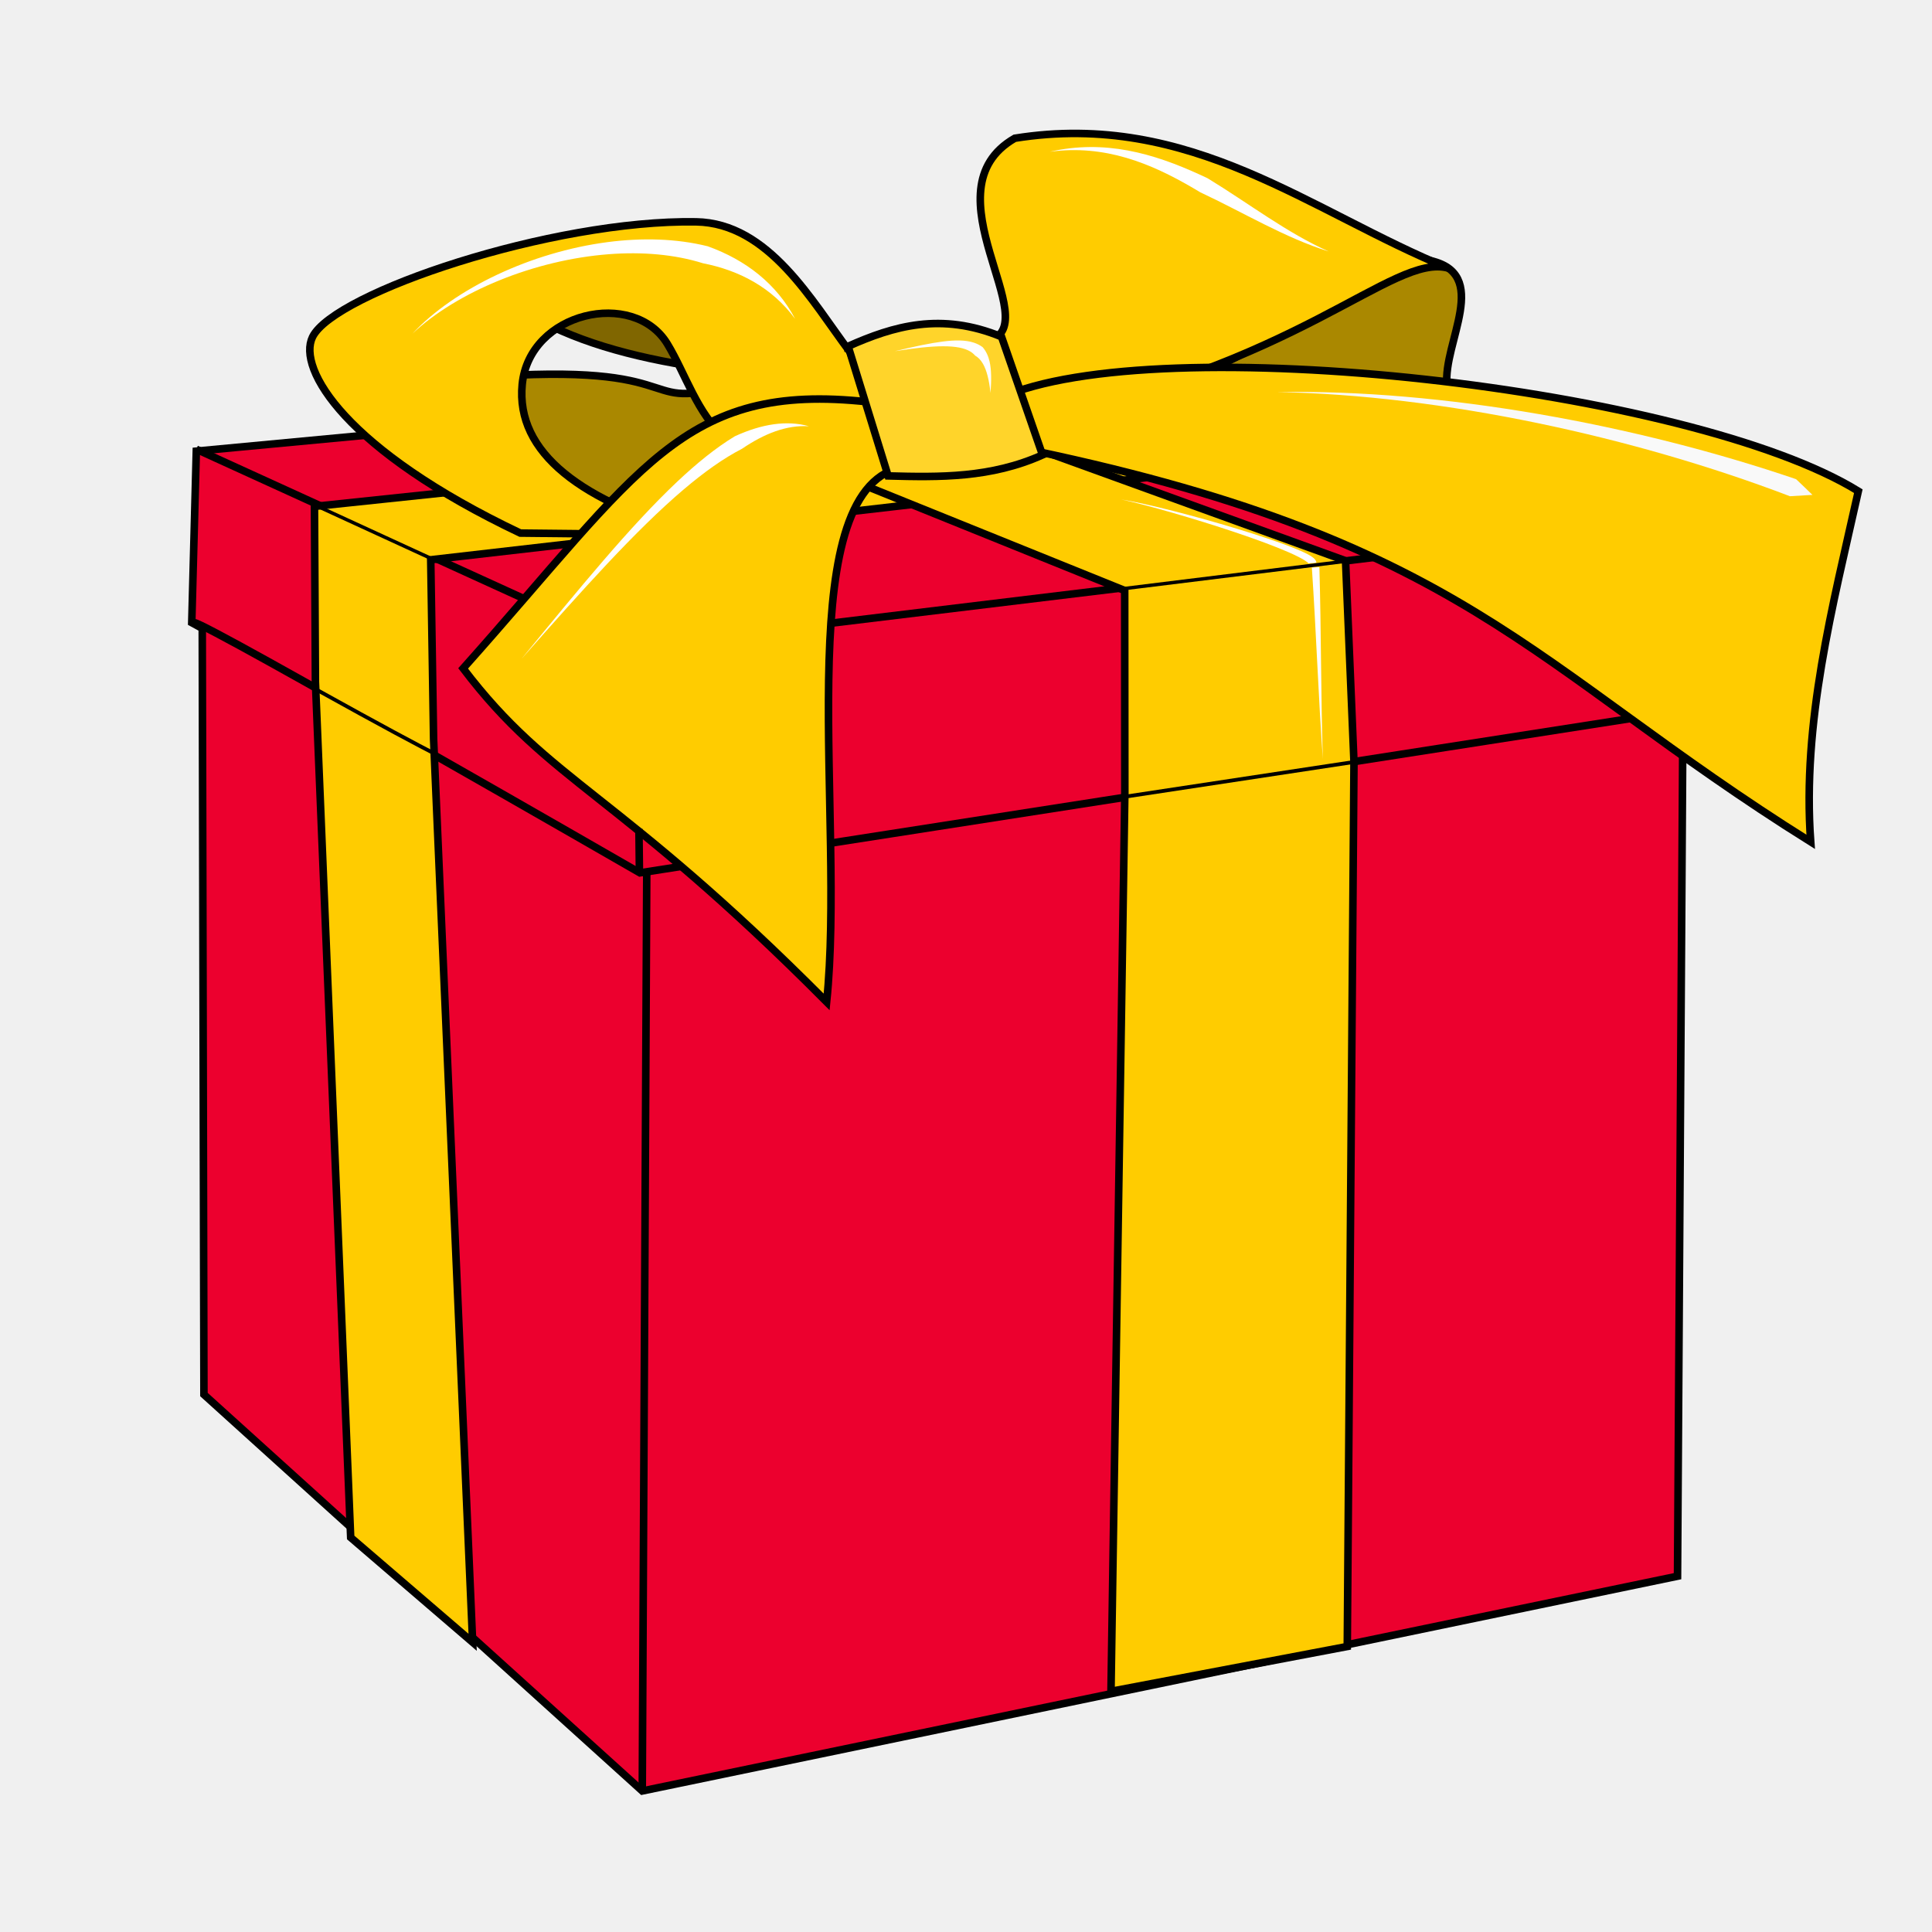
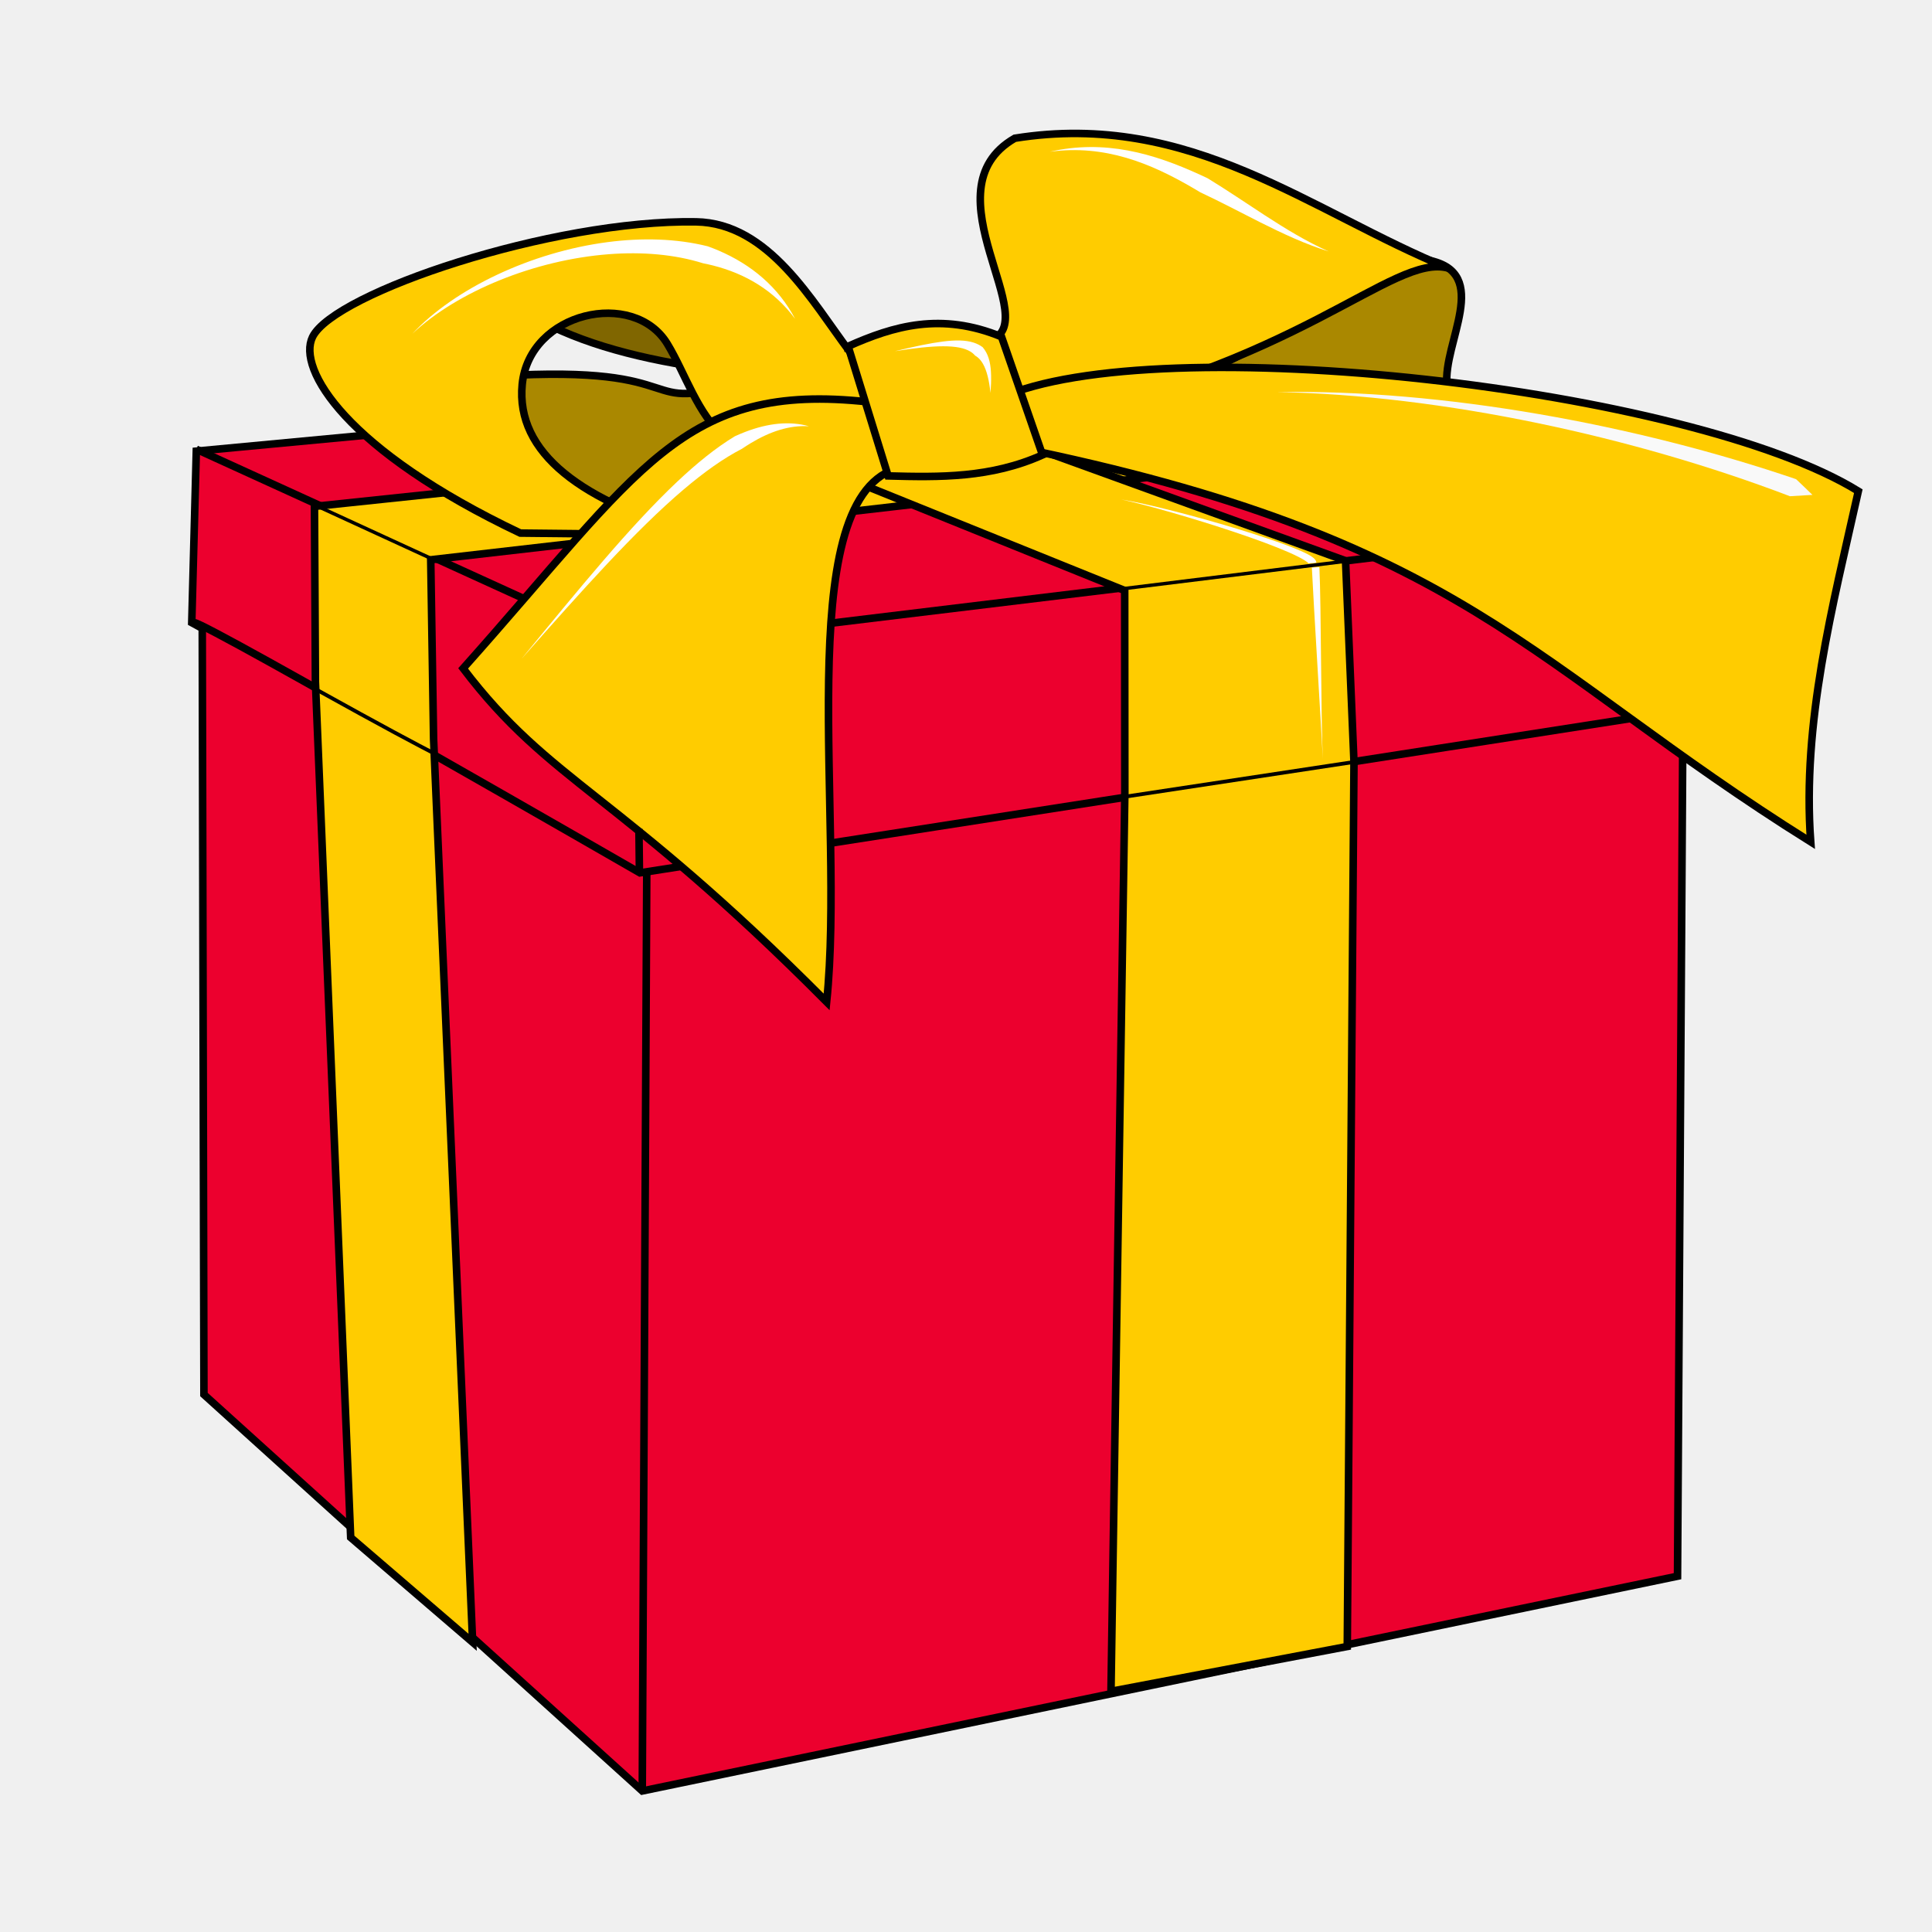
<svg xmlns="http://www.w3.org/2000/svg" viewBox="0 0 256 256" id="svg2" version="1.1">
  <defs id="defs4">
    </defs>
  <g id="layer2" style="opacity:1">
    <g id="g4171">
      <path style="fill:#ec002e;fill-rule:evenodd;stroke:#000000;stroke-width:1px;stroke-linecap:butt;stroke-linejoin:miter;stroke-opacity:1;fill-opacity:1" d="m 85.105,237.312 137.176,-28.458 0.74,-117.794 1.255,-0.648 0.118,-21.211 -69.335,-21.545 -129.047,12.122 -0.604,22.726 1.392,0.76 0.222,101.52 z" id="path4168" />
      <path style="fill:none;fill-rule:evenodd;stroke:#000000;stroke-width:1px;stroke-linecap:butt;stroke-linejoin:miter;stroke-opacity:1" d="m 25.759,82.506 c 1.515,0 59.038,33.15 59.038,33.15 L 237.626,91.85" id="path4170" />
      <path style="fill:none;fill-rule:evenodd;stroke:#000000;stroke-width:1px;stroke-linecap:butt;stroke-linejoin:miter;stroke-opacity:1" d="M 26.011,59.525 83.59,85.789 237.891,67.101" id="path4172" />
      <path style="fill:none;fill-rule:evenodd;stroke:#000000;stroke-width:1px;stroke-linecap:butt;stroke-linejoin:miter;stroke-opacity:1" d="M 85.7,115.392 85.105,237.06" id="path4176" />
      <path style="fill:#ffcc00;fill-rule:evenodd;stroke:#000000;stroke-width:1px;stroke-linecap:butt;stroke-linejoin:miter;stroke-opacity:1" d="M 62.629,217.614 57.452,97.911 57.074,74.173 200.01,57.758 178.544,52.707 41.669,67.101 41.795,90.335 46.467,203.725 Z" id="path4178" />
      <path style="fill:#ffcc00;fill-rule:evenodd;stroke:#000000;stroke-width:1px;stroke-linecap:butt;stroke-linejoin:miter;stroke-opacity:1" d="m 89.015,54.005 60.015,24.242 0.018,26.898 -1.836,118.964 31.309,-5.941 0.888,-117.179 -1.115,-26.689 -63.921,-23.153 z" id="path4180" />
      <path style="fill:#aa8800;fill-rule:evenodd;stroke:#000000;stroke-width:1px;stroke-linecap:butt;stroke-linejoin:miter;stroke-opacity:1" d="m 66.201,49.826 c 26.479,-1.599 17.756,5.489 32.321,0.536 L 104.416,73.398 C 72.515,73.291 62.294,64.416 66.201,49.826 Z" id="path4196" />
      <path style="fill:#806600;fill-rule:evenodd;stroke:#000000;stroke-width:1px;stroke-linecap:butt;stroke-linejoin:miter;stroke-opacity:1" d="m 70.666,41.969 c 4.239,-10.376 26.585,-1.977 23.75,6.964 -9.196,-1.255 -17.405,-3.333 -23.75,-6.964 z" id="path4198" />
      <path style="fill:#ffcc00;fill-rule:evenodd;stroke:#000000;stroke-width:1px;stroke-linecap:butt;stroke-linejoin:miter;stroke-opacity:1" d="M 112.632,46.646 C 107.61,39.971 101.89,29.552 92.23,29.394 73.145,29.08 44.271,38.809 41.416,44.644 c -2.084,4.258 4.46,15.033 27.527,25.993 l 23.991,0.253 C 76.964,66.609 68.325,59.942 69.195,50.939 70.126,41.311 83.962,38.237 88.417,45.55 c 4.799,7.877 6.389,21.724 28.003,10.945 z" id="path4190" />
      <path style="fill:#aa8800;fill-rule:evenodd;stroke:#000000;stroke-width:1px;stroke-linecap:butt;stroke-linejoin:miter;stroke-opacity:1" d="m 189.237,34.469 c 8.574,1.665 1.896,10.957 2.5,16.607 l -34.643,-0.357 z" id="path4194" />
      <path style="fill:#ffcc00;fill-rule:evenodd;stroke:#000000;stroke-width:1px;stroke-linecap:butt;stroke-linejoin:miter;stroke-opacity:1" d="m 131.067,45.131 c 7.669,-2.279 -8.589,-19.908 3.4,-26.812 23.338,-3.735 39.266,9.808 57.461,17.216 -7.43,-2.085 -19.941,13.297 -56.063,19.951 z" id="path4192" />
      <path style="fill:#ffcc00;fill-rule:evenodd;stroke:#000000;stroke-width:1px;stroke-linecap:butt;stroke-linejoin:miter;stroke-opacity:1" d="m 134.307,59.171 c 0.36,-3.244 -5.761,-4.643 -1.793,-6.436 20.758,-9.381 91.635,-1.326 113.725,12.348 -3.428,15.339 -7.459,30.609 -6.313,46.467 C 202.397,88.073 194.334,71.359 134.307,59.171 Z" id="path4184" />
      <path style="fill:#ffcc00;fill-rule:evenodd;stroke:#000000;stroke-width:1px;stroke-linecap:butt;stroke-linejoin:miter;stroke-opacity:1" d="m 115.093,53.263 c -24.698,-2.739 -30.229,8.985 -53.726,35.305 11.615,15.287 20.316,16.187 48.169,44.191 2.494,-24.298 -4.79,-65.947 9.049,-70.609 -3.421,-2.451 1.44,-1.779 -3.492,-8.887 z" id="path4182" />
-       <path style="fill:#ffd42a;fill-rule:evenodd;stroke:#000000;stroke-width:1px;stroke-linecap:butt;stroke-linejoin:miter;stroke-opacity:1" d="m 112.379,45.888 5.303,17.173 c 6.816,0.185 13.633,0.287 20.456,-2.778 l -5.43,-15.657 c -8.017,-3.3 -14.307,-1.42 -20.329,1.263 z" id="path4188" />
+       <path style="fill:#fecb01;fill-rule:evenodd;stroke:#000000;stroke-width:1px;stroke-linecap:butt;stroke-linejoin:miter;stroke-opacity:1;fill-opacity:1" d="m 112.379,45.888 5.303,17.173 c 6.816,0.185 13.633,0.287 20.456,-2.778 l -5.43,-15.657 c -8.017,-3.3 -14.307,-1.42 -20.329,1.263 z" id="path4188" />
      <path style="fill:none;fill-rule:evenodd;stroke:#000000;stroke-width:1px;stroke-linecap:butt;stroke-linejoin:miter;stroke-opacity:1" d="m 84.727,115.589 -0.063,-5.745" id="path4200" />
      <path style="fill:none;fill-rule:evenodd;stroke:#000000;stroke-width:0.5;stroke-linecap:butt;stroke-linejoin:miter;stroke-miterlimit:4;stroke-dasharray:none;stroke-opacity:1" d="m 41.416,91.093 c 9.857,5.47 13.664,7.483 16.541,8.965" id="path4202" />
      <path style="fill:none;fill-rule:evenodd;stroke:#000000;stroke-width:0.5;stroke-linecap:butt;stroke-linejoin:miter;stroke-miterlimit:4;stroke-dasharray:none;stroke-opacity:1" d="m 148.745,105.614 30.81,-4.672" id="path4204" />
      <path style="opacity:1;fill:none;fill-rule:evenodd;stroke:#000000;stroke-width:0.458;stroke-linecap:butt;stroke-linejoin:miter;stroke-miterlimit:4;stroke-dasharray:none;stroke-opacity:1" d="m 41.655,66.889 16.442,7.559" id="path4202-9" />
      <path style="opacity:1;fill:none;fill-rule:evenodd;stroke:#000000;stroke-width:0.457;stroke-linecap:butt;stroke-linejoin:miter;stroke-miterlimit:4;stroke-dasharray:none;stroke-opacity:1" d="m 147.564,78.161 31.185,-3.849" id="path4204-9" />
      <path style="fill:#f9f9f9;fill-rule:evenodd;stroke:none;stroke-width:1px;stroke-linecap:butt;stroke-linejoin:miter;stroke-opacity:1" d="m 240.156,65.574 c -0.708,-0.696 -1.43,-1.39 -2.166,-2.081 -21.159,-7.218 -46.87,-11.944 -68.79,-11.543 21.899,0.4 47.328,5.919 67.974,13.803 0.997,-0.066 1.991,-0.125 2.982,-0.179 z" id="path4236" />
-       <path style="fill:#ffffff;fill-rule:evenodd;stroke:none;stroke-width:1px;stroke-linecap:butt;stroke-linejoin:miter;stroke-opacity:1" d="M 105.357,42.25 C 102.906,37.616 98.834,34.454 93.786,32.635 89.608,31.592 85.032,31.491 80.505,32.082 70.395,33.403 60.269,38.208 54.643,44.214 60.629,38.607 70.842,34.436 80.672,33.684 c 4.414,-0.338 8.701,0.017 12.485,1.202 4.749,0.928 9.11,3.175 12.2,7.364 z" id="path4240" />
-       <path style="fill:#ffffff;fill-rule:evenodd;stroke:none;stroke-width:1px;stroke-linecap:butt;stroke-linejoin:miter;stroke-opacity:1" d="m 118.571,46.536 c 2.636,-0.418 4.743,-0.652 6.397,-0.654 1.673,-0.003 2.816,0.234 3.569,0.676 0.28,0.164 0.498,0.353 0.672,0.56 0.389,0.219 0.741,0.563 1.046,1.099 0.499,0.876 0.809,2.148 0.996,3.854 0.12,-1.672 0.128,-3.069 -0.131,-4.181 -0.164,-0.705 -0.446,-1.342 -0.915,-1.89 -0.354,-0.262 -0.744,-0.458 -1.169,-0.597 -1.09,-0.359 -2.446,-0.358 -4.108,-0.147 -1.682,0.213 -3.764,0.657 -6.356,1.28 z" id="path4244" />
-       <path style="fill:#ffffff;fill-rule:evenodd;stroke:none;stroke-width:1px;stroke-linecap:butt;stroke-linejoin:miter;stroke-opacity:1" d="m 107.194,56.48 c -2.93,-0.819 -6.215,-0.323 -9.817,1.324 -2.486,1.499 -5.044,3.569 -7.68,6.057 -6.164,5.819 -12.969,14.139 -20.586,23.435 7.986,-9.042 15.08,-17.009 21.478,-22.44 2.73,-2.318 5.298,-4.142 7.724,-5.388 2.988,-2.03 5.911,-3.17 8.882,-2.988 z" id="path4248" />
-       <path style="fill:#ffffff;fill-rule:evenodd;stroke:none;stroke-width:1px;stroke-linecap:butt;stroke-linejoin:miter;stroke-opacity:1" d="m 139.107,20.107 c 7.279,-1.656 13.696,0.202 19.911,3.05 0.338,0.155 0.676,0.313 1.012,0.473 5.451,3.323 10.519,7.249 16.041,9.692 -5.804,-1.802 -11.359,-5.194 -17.033,-7.844 -0.311,-0.188 -0.623,-0.373 -0.935,-0.556 -5.63,-3.29 -11.694,-5.802 -18.996,-4.815 z" id="path4252" />
-       <path style="fill:#ffffff;fill-rule:evenodd;stroke:none;stroke-width:1px;stroke-linecap:butt;stroke-linejoin:miter;stroke-opacity:1" d="m 148.571,66.179 c 3.369,0.723 9.679,2.528 15.132,4.363 2.728,0.918 5.237,1.842 7.054,2.639 0.91,0.399 1.635,0.762 2.119,1.069 0.243,0.154 0.411,0.285 0.504,0.386 0.116,0.125 0.045,0.109 0.027,0.015 0.17,-0.029 0.341,-0.041 0.513,-0.037 0.172,-0.009 0.342,-0.035 0.51,-0.077 -0.041,-0.29 -0.251,-0.495 -0.397,-0.617 -0.181,-0.152 -0.426,-0.303 -0.702,-0.452 -0.558,-0.3 -1.343,-0.641 -2.278,-1.004 -1.877,-0.729 -4.435,-1.578 -7.193,-2.415 -5.521,-1.676 -11.88,-3.315 -15.289,-3.871 z" id="path4256" />
-       <path style="fill:#ffffff;fill-rule:evenodd;stroke:none;stroke-width:1px;stroke-linecap:butt;stroke-linejoin:miter;stroke-opacity:1" d="m 173.827,75.2 c 0.575,8.528 0.858,16.96 1.456,25.385 -0.268,-8.493 -0.212,-16.815 -0.457,-25.432 z" id="path4260" />
+       <path style="fill:#ffffff;fill-rule:evenodd;stroke:none;stroke-width:1px;stroke-linecap:butt;stroke-linejoin:miter;stroke-opacity:1" d="m 105.357,42.25 c -2.221,-4.198 -5.769,-7.188 -10.187,-9.069 -0.453,-0.193 -0.915,-0.374 -1.384,-0.543 -4.18,-1.045 -8.751,-1.147 -13.28,-0.555 -5.058,0.661 -10.117,2.193 -14.612,4.309 -4.5,2.118 -8.438,4.821 -11.25,7.823 2.994,-2.805 7.046,-5.249 11.573,-7.086 4.533,-1.839 9.543,-3.069 14.456,-3.445 4.412,-0.338 8.704,0.016 12.485,1.2 0.448,0.088 0.892,0.187 1.33,0.298 4.218,1.069 8.067,3.27 10.87,7.069 z" id="path4240" />
+       <path style="fill:#ffffff;fill-rule:evenodd;stroke:none;stroke-width:1px;stroke-linecap:butt;stroke-linejoin:miter;stroke-opacity:1" d="m 118.571,46.536 c 2.639,-0.419 4.74,-0.651 6.396,-0.653 1.673,-0.002 2.816,0.233 3.569,0.675 0.28,0.164 0.498,0.353 0.671,0.56 0.075,0.042 0.148,0.089 0.22,0.14 0.303,0.218 0.58,0.527 0.826,0.959 0.499,0.876 0.809,2.148 0.996,3.854 0.12,-1.672 0.128,-3.069 -0.131,-4.181 -0.133,-0.569 -0.341,-1.095 -0.665,-1.565 -0.077,-0.112 -0.16,-0.22 -0.25,-0.324 -0.354,-0.262 -0.745,-0.458 -1.169,-0.597 -1.089,-0.358 -2.446,-0.359 -4.108,-0.148 -1.678,0.213 -3.769,0.659 -6.356,1.281 z" id="path4244" />
+       <path style="fill:#ffffff;fill-rule:evenodd;stroke:none;stroke-width:1px;stroke-linecap:butt;stroke-linejoin:miter;stroke-opacity:1" d="m 107.194,56.48 c -1.267,-0.354 -2.61,-0.465 -4.032,-0.335 -1.421,0.131 -2.9,0.501 -4.432,1.09 -0.446,0.172 -0.896,0.361 -1.35,0.569 -2.49,1.5 -5.045,3.567 -7.683,6.057 -6.164,5.819 -12.969,14.139 -20.586,23.435 7.986,-9.042 15.08,-17.009 21.478,-22.44 2.729,-2.317 5.299,-4.143 7.721,-5.388 0.384,-0.261 0.766,-0.507 1.146,-0.736 1.301,-0.785 2.586,-1.385 3.863,-1.77 1.277,-0.385 2.567,-0.562 3.875,-0.482 z" id="path4248" />
+       <path style="fill:#ffffff;fill-rule:evenodd;stroke:none;stroke-width:1px;stroke-linecap:butt;stroke-linejoin:miter;stroke-opacity:1" d="m 139.107,20.107 c 3.619,-0.823 7.04,-0.781 10.355,-0.164 3.313,0.617 6.474,1.801 9.557,3.214 0.338,0.155 0.676,0.313 1.012,0.473 2.557,1.559 5.071,3.278 7.534,4.878 2.781,1.807 5.583,3.52 8.507,4.813 -3.069,-0.953 -6.062,-2.347 -9.059,-3.85 -2.679,-1.344 -5.291,-2.74 -7.975,-3.993 -0.311,-0.188 -0.623,-0.373 -0.935,-0.556 -2.837,-1.658 -5.759,-3.101 -8.871,-4.012 -3.111,-0.91 -6.454,-1.299 -10.125,-0.803 z" id="path4252" />
+       <path style="fill:#ffffff;fill-rule:evenodd;stroke:none;stroke-width:1px;stroke-linecap:butt;stroke-linejoin:miter;stroke-opacity:1" d="m 148.571,66.179 c 1.686,0.362 4.106,0.994 6.785,1.765 2.68,0.771 5.62,1.681 8.347,2.598 2.728,0.918 5.237,1.842 7.054,2.639 0.91,0.399 1.635,0.762 2.119,1.069 0.243,0.154 0.411,0.285 0.504,0.386 0.044,0.048 0.066,0.083 0.063,0.091 -9.3e-4,0.002 -0.024,-0.011 -0.036,-0.076 0.17,-0.029 0.341,-0.041 0.513,-0.037 0.172,-0.009 0.342,-0.035 0.51,-0.077 -0.021,-0.144 -0.082,-0.261 -0.143,-0.35 -0.072,-0.102 -0.162,-0.191 -0.253,-0.267 -0.181,-0.152 -0.426,-0.303 -0.702,-0.452 -0.558,-0.3 -1.343,-0.641 -2.278,-1.004 -1.877,-0.729 -4.435,-1.578 -7.193,-2.415 -2.761,-0.838 -5.731,-1.667 -8.437,-2.355 -2.706,-0.689 -5.149,-1.238 -6.852,-1.515 z" id="path4256" />
+       <path style="fill:#ffffff;fill-rule:evenodd;stroke:none;stroke-width:1px;stroke-linecap:butt;stroke-linejoin:miter;stroke-opacity:1" d="m 174.326,75.176 c 0,0 -0.499,0.024 -0.499,0.024 0.246,5.136 1.196,20.31 1.456,25.385 -0.26,-5.075 -0.211,-20.283 -0.457,-25.432 0,0 -0.499,0.024 -0.499,0.024 z" id="path4260" />
    </g>
  </g>
</svg>
